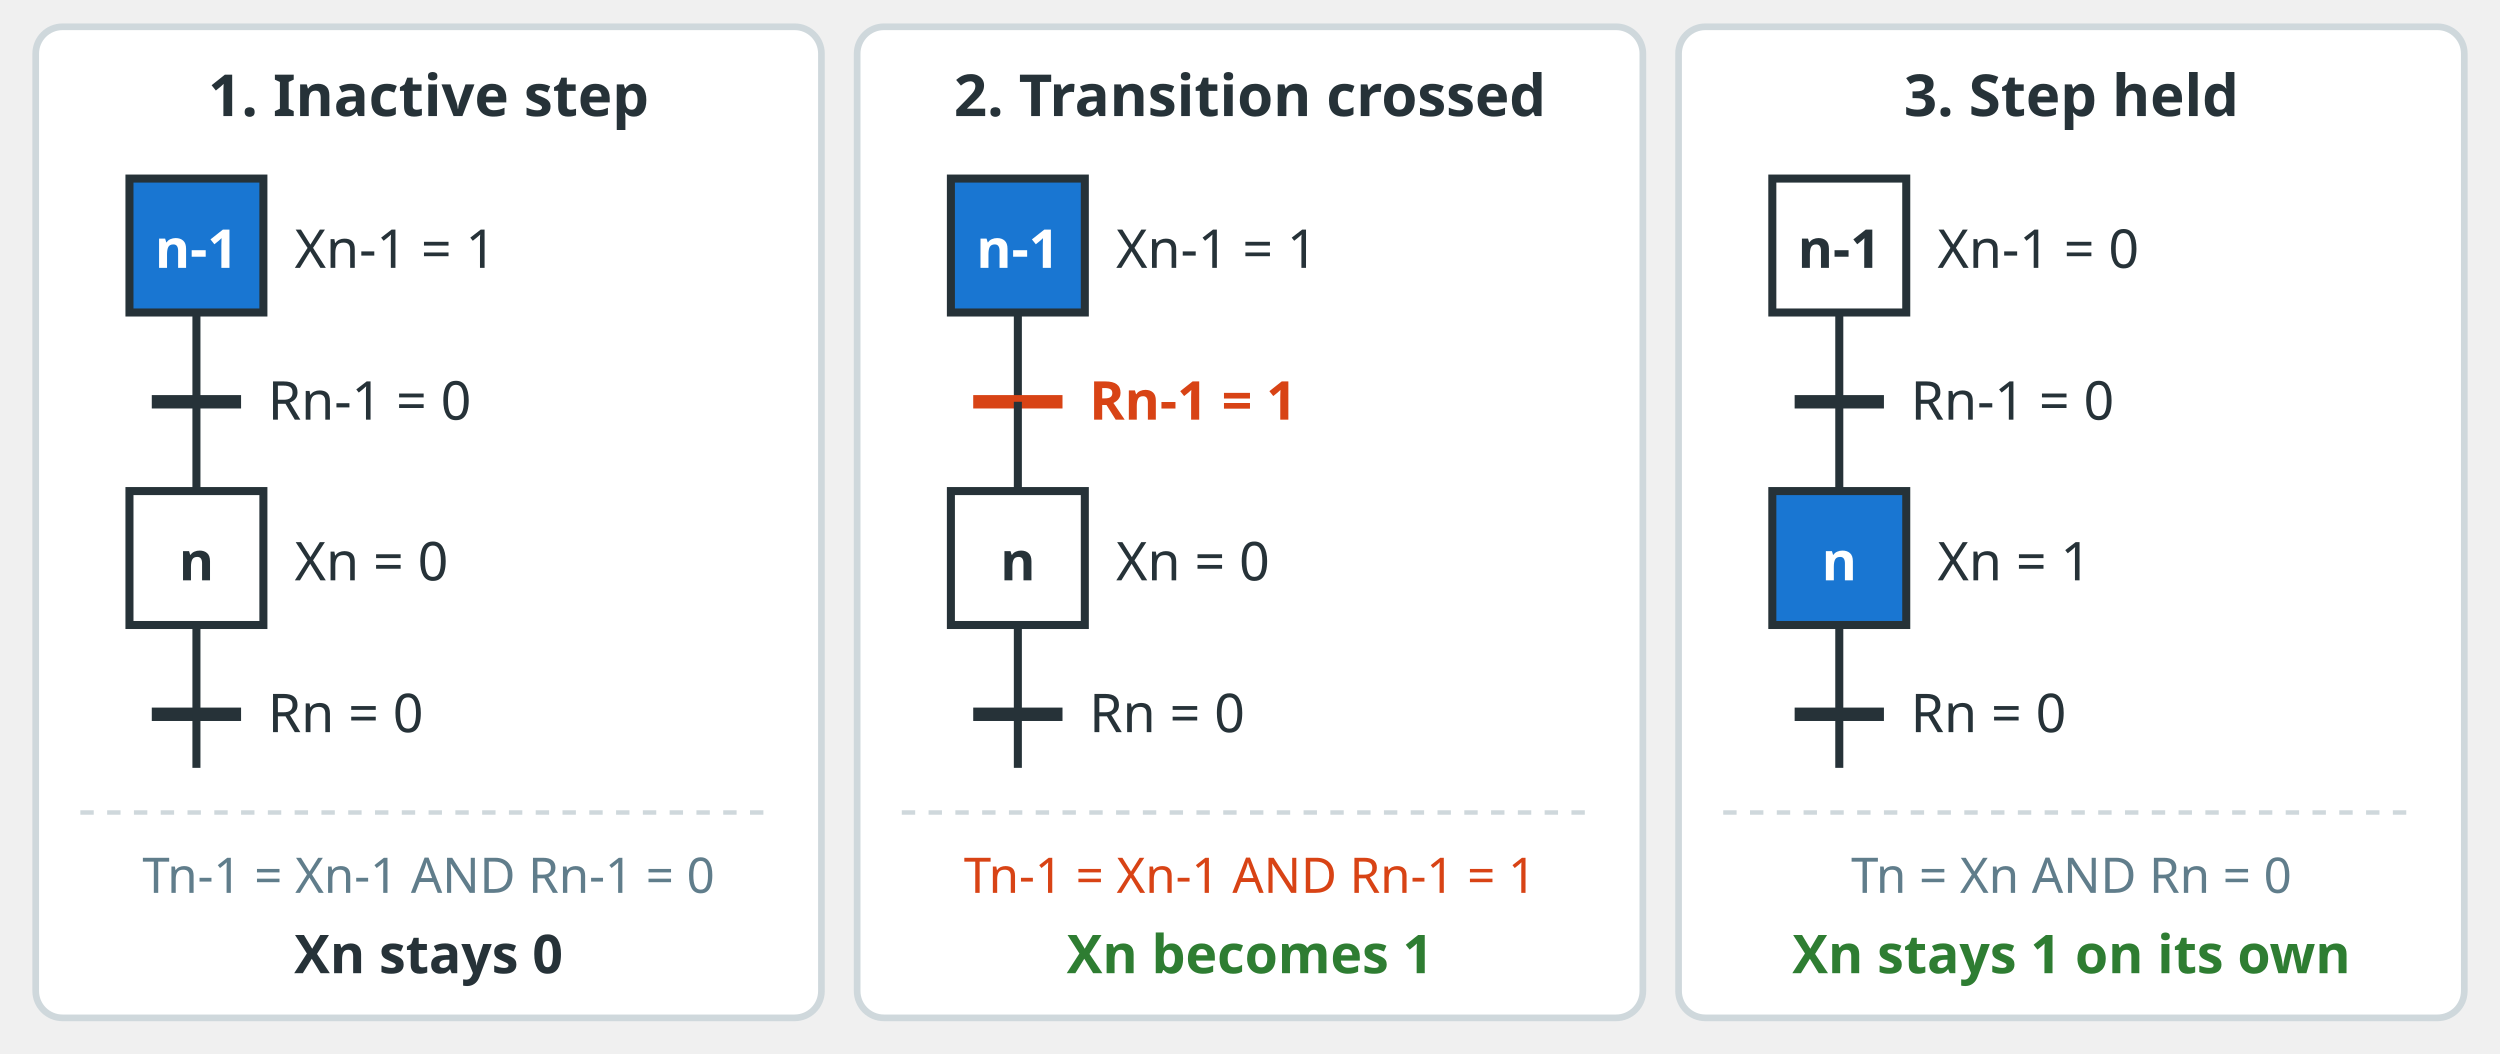
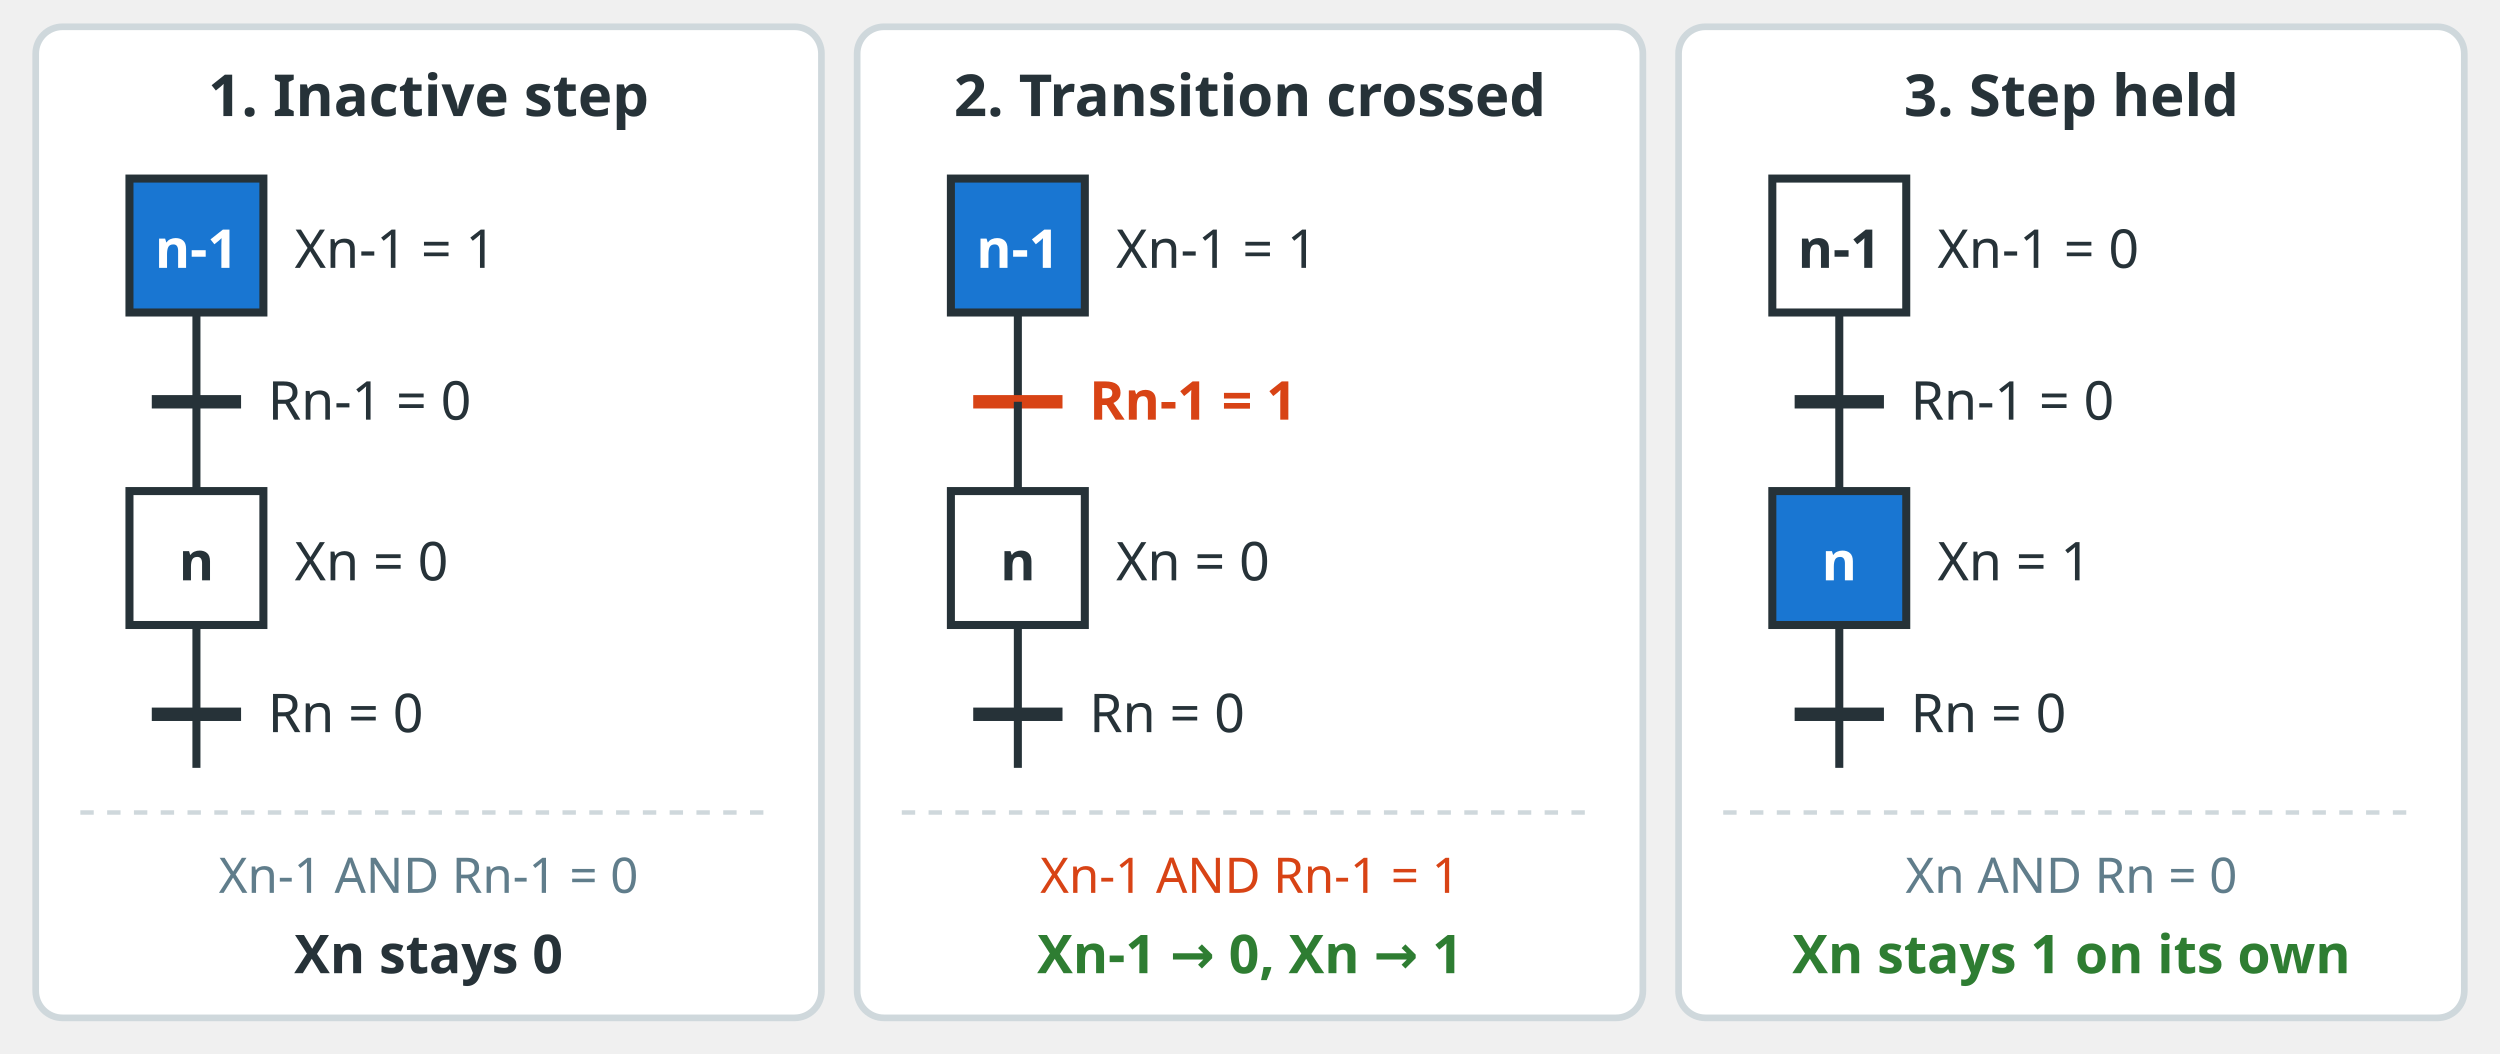
<svg xmlns="http://www.w3.org/2000/svg" viewBox="0 0 560 236" font-family="sans-serif">
  <rect x="8" y="6" width="176" height="222" fill="#fff" stroke="#cfd8dc" stroke-width="1.5" rx="6" />
  <text x="96" y="26" font-size="13" text-anchor="middle" fill="#263238" font-weight="bold">1. Inactive step</text>
  <rect x="29" y="40" width="30" height="30" fill="#1976d2" stroke="#263238" stroke-width="1.8" />
  <text x="44" y="60" font-size="12" text-anchor="middle" fill="#fff" font-weight="bold">n-1</text>
  <line x1="44" y1="70" x2="44" y2="90" stroke="#263238" stroke-width="1.8" />
  <line x1="34" y1="90" x2="54" y2="90" stroke="#263238" stroke-width="3" />
  <line x1="44" y1="90" x2="44" y2="110" stroke="#263238" stroke-width="1.8" />
  <rect x="29" y="110" width="30" height="30" fill="#fff" stroke="#263238" stroke-width="1.8" />
  <text x="44" y="130" font-size="12" text-anchor="middle" fill="#263238" font-weight="bold">n</text>
  <line x1="44" y1="140" x2="44" y2="160" stroke="#263238" stroke-width="1.8" />
  <line x1="34" y1="160" x2="54" y2="160" stroke="#263238" stroke-width="3" />
  <line x1="44" y1="160" x2="44" y2="172" stroke="#263238" stroke-width="1.8" />
  <text x="66" y="60" font-size="12" text-anchor="start" fill="#263238">Xn-1 = 1</text>
  <text x="60" y="94" font-size="12" text-anchor="start" fill="#263238">Rn-1 = 0</text>
  <text x="66" y="130" font-size="12" text-anchor="start" fill="#263238">Xn = 0</text>
  <text x="60" y="164" font-size="12" text-anchor="start" fill="#263238">Rn = 0</text>
  <line x1="18" y1="182" x2="174" y2="182" stroke="#cfd8dc" stroke-width="1" stroke-dasharray="3 3" />
-   <text x="96" y="200" font-size="11" text-anchor="middle" fill="#607d8b">Tn-1 = Xn-1 AND Rn-1 = 0</text>
+   <text x="96" y="200" font-size="11" text-anchor="middle" fill="#607d8b">Xn-1 AND Rn-1 = 0</text>
  <text x="96" y="218" font-size="12" text-anchor="middle" fill="#263238" font-weight="bold">Xn stays 0</text>
  <rect x="192" y="6" width="176" height="222" fill="#fff" stroke="#cfd8dc" stroke-width="1.5" rx="6" />
  <text x="280" y="26" font-size="13" text-anchor="middle" fill="#263238" font-weight="bold">2. Transition crossed</text>
  <rect x="213" y="40" width="30" height="30" fill="#1976d2" stroke="#263238" stroke-width="1.8" />
  <text x="228" y="60" font-size="12" text-anchor="middle" fill="#fff" font-weight="bold">n-1</text>
  <line x1="228" y1="70" x2="228" y2="90" stroke="#263238" stroke-width="1.8" />
  <line x1="218" y1="90" x2="238" y2="90" stroke="#d84315" stroke-width="3" />
  <line x1="228" y1="90" x2="228" y2="110" stroke="#263238" stroke-width="1.8" />
  <rect x="213" y="110" width="30" height="30" fill="#fff" stroke="#263238" stroke-width="1.8" />
  <text x="228" y="130" font-size="12" text-anchor="middle" fill="#263238" font-weight="bold">n</text>
  <line x1="228" y1="140" x2="228" y2="160" stroke="#263238" stroke-width="1.8" />
  <line x1="218" y1="160" x2="238" y2="160" stroke="#263238" stroke-width="3" />
  <line x1="228" y1="160" x2="228" y2="172" stroke="#263238" stroke-width="1.8" />
  <text x="250" y="60" font-size="12" text-anchor="start" fill="#263238">Xn-1 = 1</text>
  <text x="244" y="94" font-size="12" text-anchor="start" fill="#d84315" font-weight="bold">Rn-1 = 1</text>
  <text x="250" y="130" font-size="12" text-anchor="start" fill="#263238">Xn = 0</text>
  <text x="244" y="164" font-size="12" text-anchor="start" fill="#263238">Rn = 0</text>
  <line x1="202" y1="182" x2="358" y2="182" stroke="#cfd8dc" stroke-width="1" stroke-dasharray="3 3" />
-   <text x="280" y="200" font-size="11" text-anchor="middle" fill="#d84315">Tn-1 = Xn-1 AND Rn-1 = 1</text>
-   <text x="280" y="218" font-size="12" text-anchor="middle" fill="#2e7d32" font-weight="bold">Xn becomes 1</text>
+   <text x="280" y="200" font-size="11" text-anchor="middle" fill="#d84315">Xn-1 AND Rn-1 = 1</text>
+   <text x="280" y="218" font-size="12" text-anchor="middle" fill="#2e7d32" font-weight="bold">Xn-1 → 0, Xn → 1</text>
  <rect x="376" y="6" width="176" height="222" fill="#fff" stroke="#cfd8dc" stroke-width="1.5" rx="6" />
  <text x="464" y="26" font-size="13" text-anchor="middle" fill="#263238" font-weight="bold">3. Step held</text>
  <rect x="397" y="40" width="30" height="30" fill="#fff" stroke="#263238" stroke-width="1.8" />
  <text x="412" y="60" font-size="12" text-anchor="middle" fill="#263238" font-weight="bold">n-1</text>
  <line x1="412" y1="70" x2="412" y2="90" stroke="#263238" stroke-width="1.8" />
  <line x1="402" y1="90" x2="422" y2="90" stroke="#263238" stroke-width="3" />
  <line x1="412" y1="90" x2="412" y2="110" stroke="#263238" stroke-width="1.8" />
  <rect x="397" y="110" width="30" height="30" fill="#1976d2" stroke="#263238" stroke-width="1.8" />
  <text x="412" y="130" font-size="12" text-anchor="middle" fill="#fff" font-weight="bold">n</text>
  <line x1="412" y1="140" x2="412" y2="160" stroke="#263238" stroke-width="1.8" />
  <line x1="402" y1="160" x2="422" y2="160" stroke="#263238" stroke-width="3" />
  <line x1="412" y1="160" x2="412" y2="172" stroke="#263238" stroke-width="1.8" />
  <text x="434" y="60" font-size="12" text-anchor="start" fill="#263238">Xn-1 = 0</text>
  <text x="428" y="94" font-size="12" text-anchor="start" fill="#263238">Rn-1 = 0</text>
  <text x="434" y="130" font-size="12" text-anchor="start" fill="#263238">Xn = 1</text>
  <text x="428" y="164" font-size="12" text-anchor="start" fill="#263238">Rn = 0</text>
  <line x1="386" y1="182" x2="542" y2="182" stroke="#cfd8dc" stroke-width="1" stroke-dasharray="3 3" />
-   <text x="464" y="200" font-size="11" text-anchor="middle" fill="#607d8b">Tn = Xn AND Rn = 0</text>
+   <text x="464" y="200" font-size="11" text-anchor="middle" fill="#607d8b">Xn AND Rn = 0</text>
  <text x="464" y="218" font-size="12" text-anchor="middle" fill="#2e7d32" font-weight="bold">Xn stays 1 on its own</text>
</svg>
